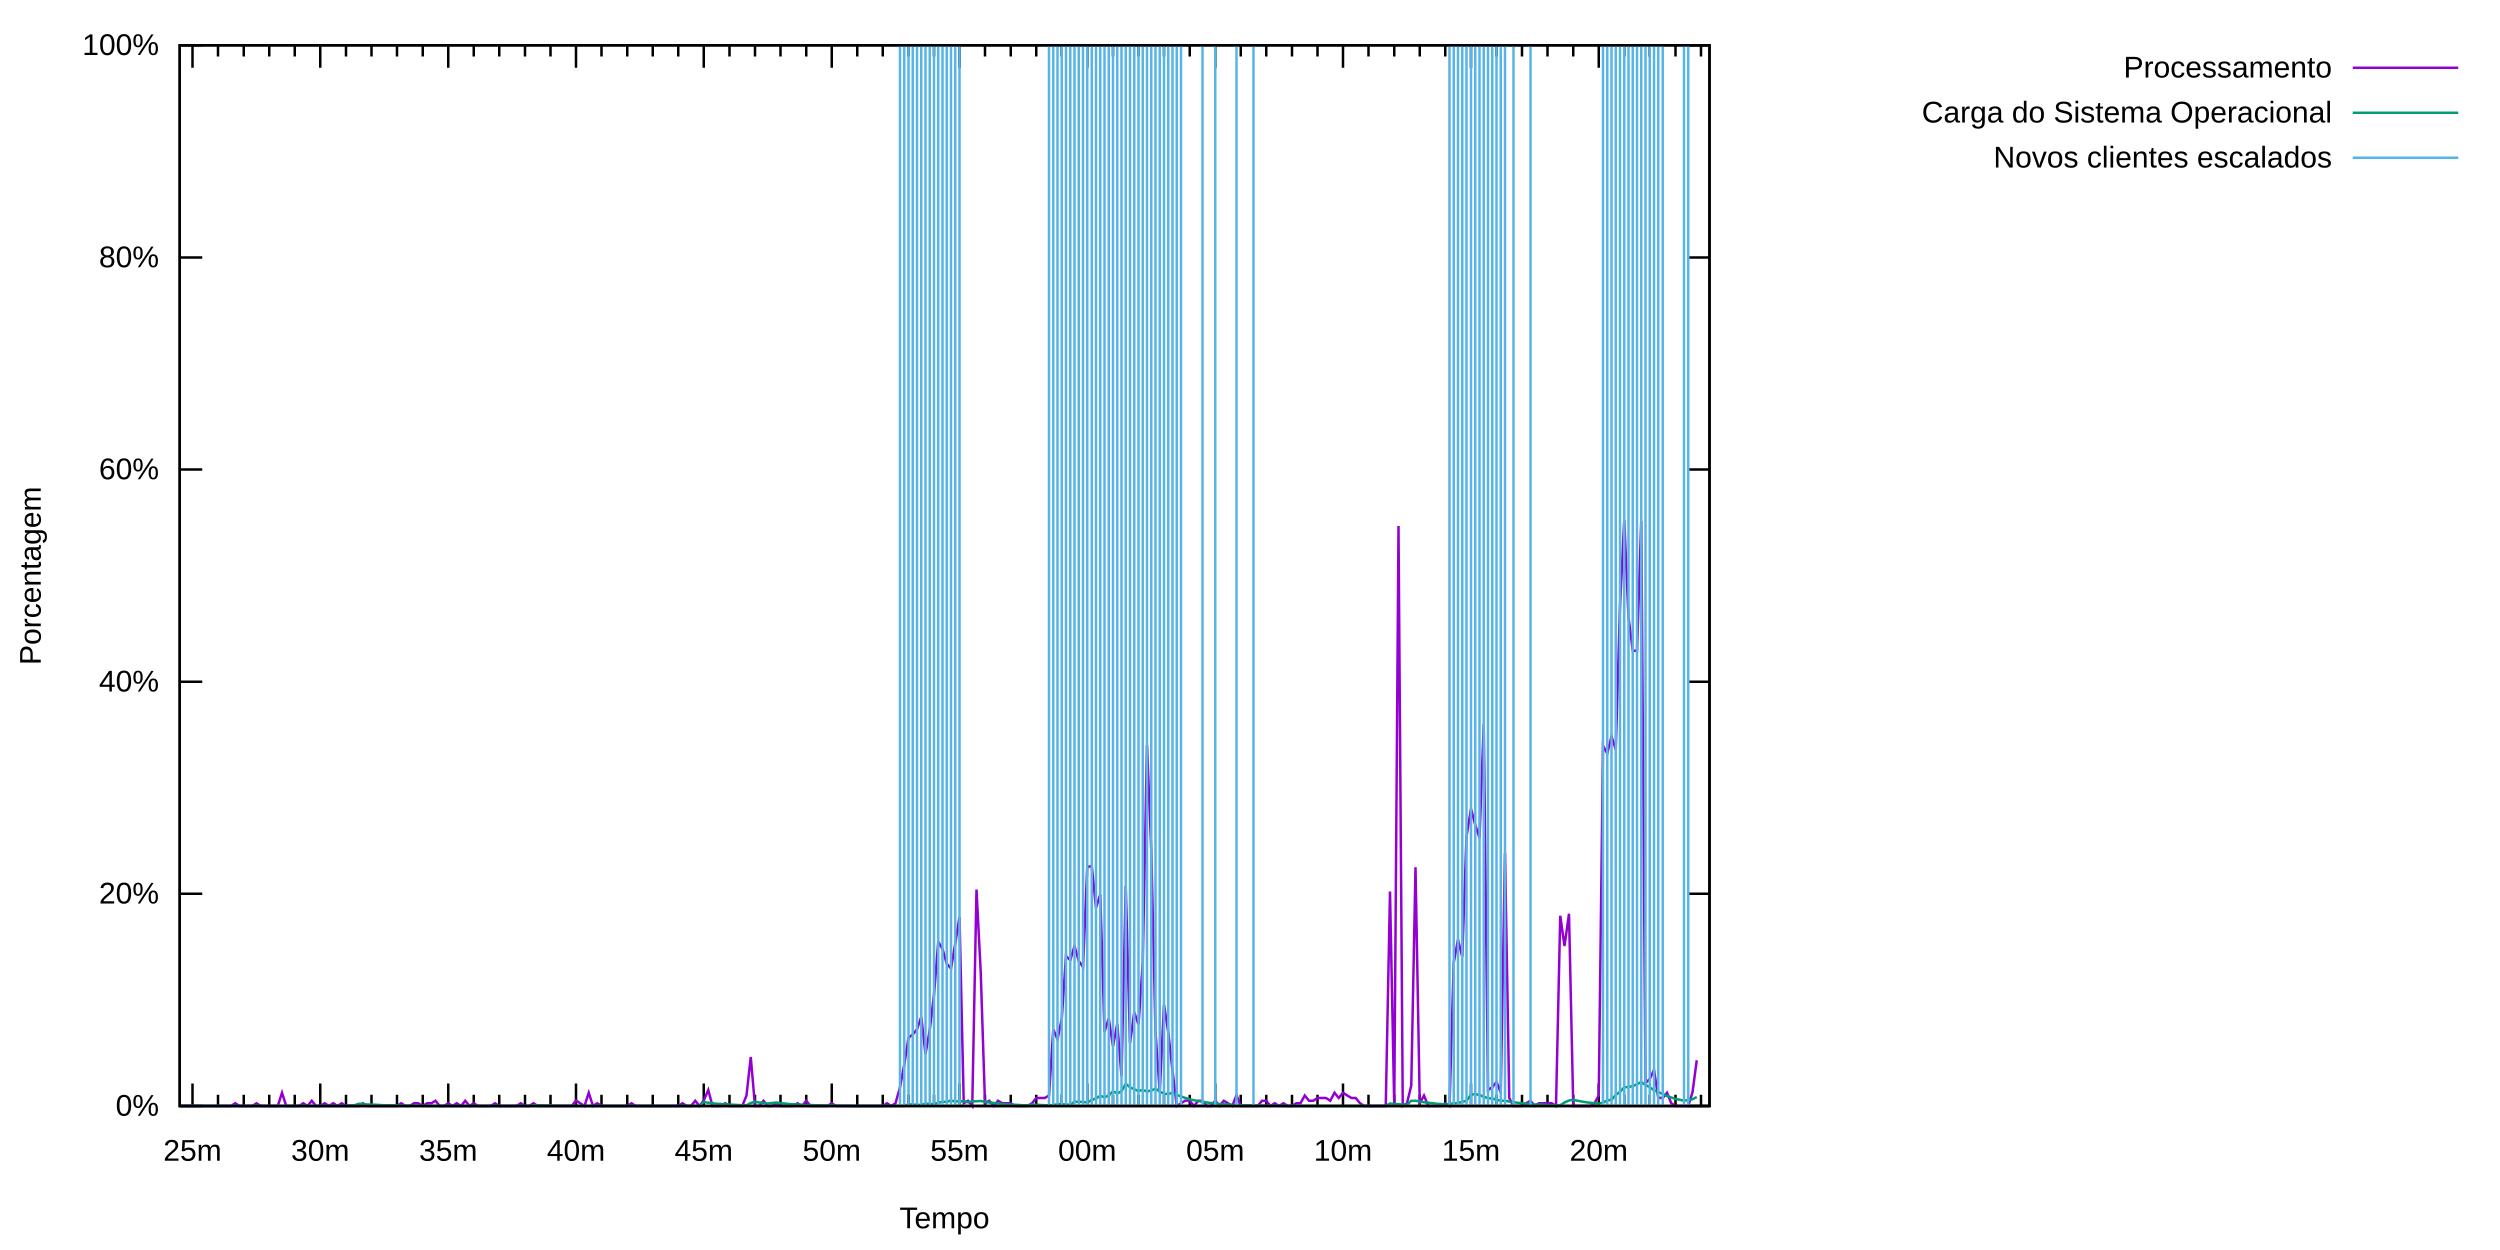
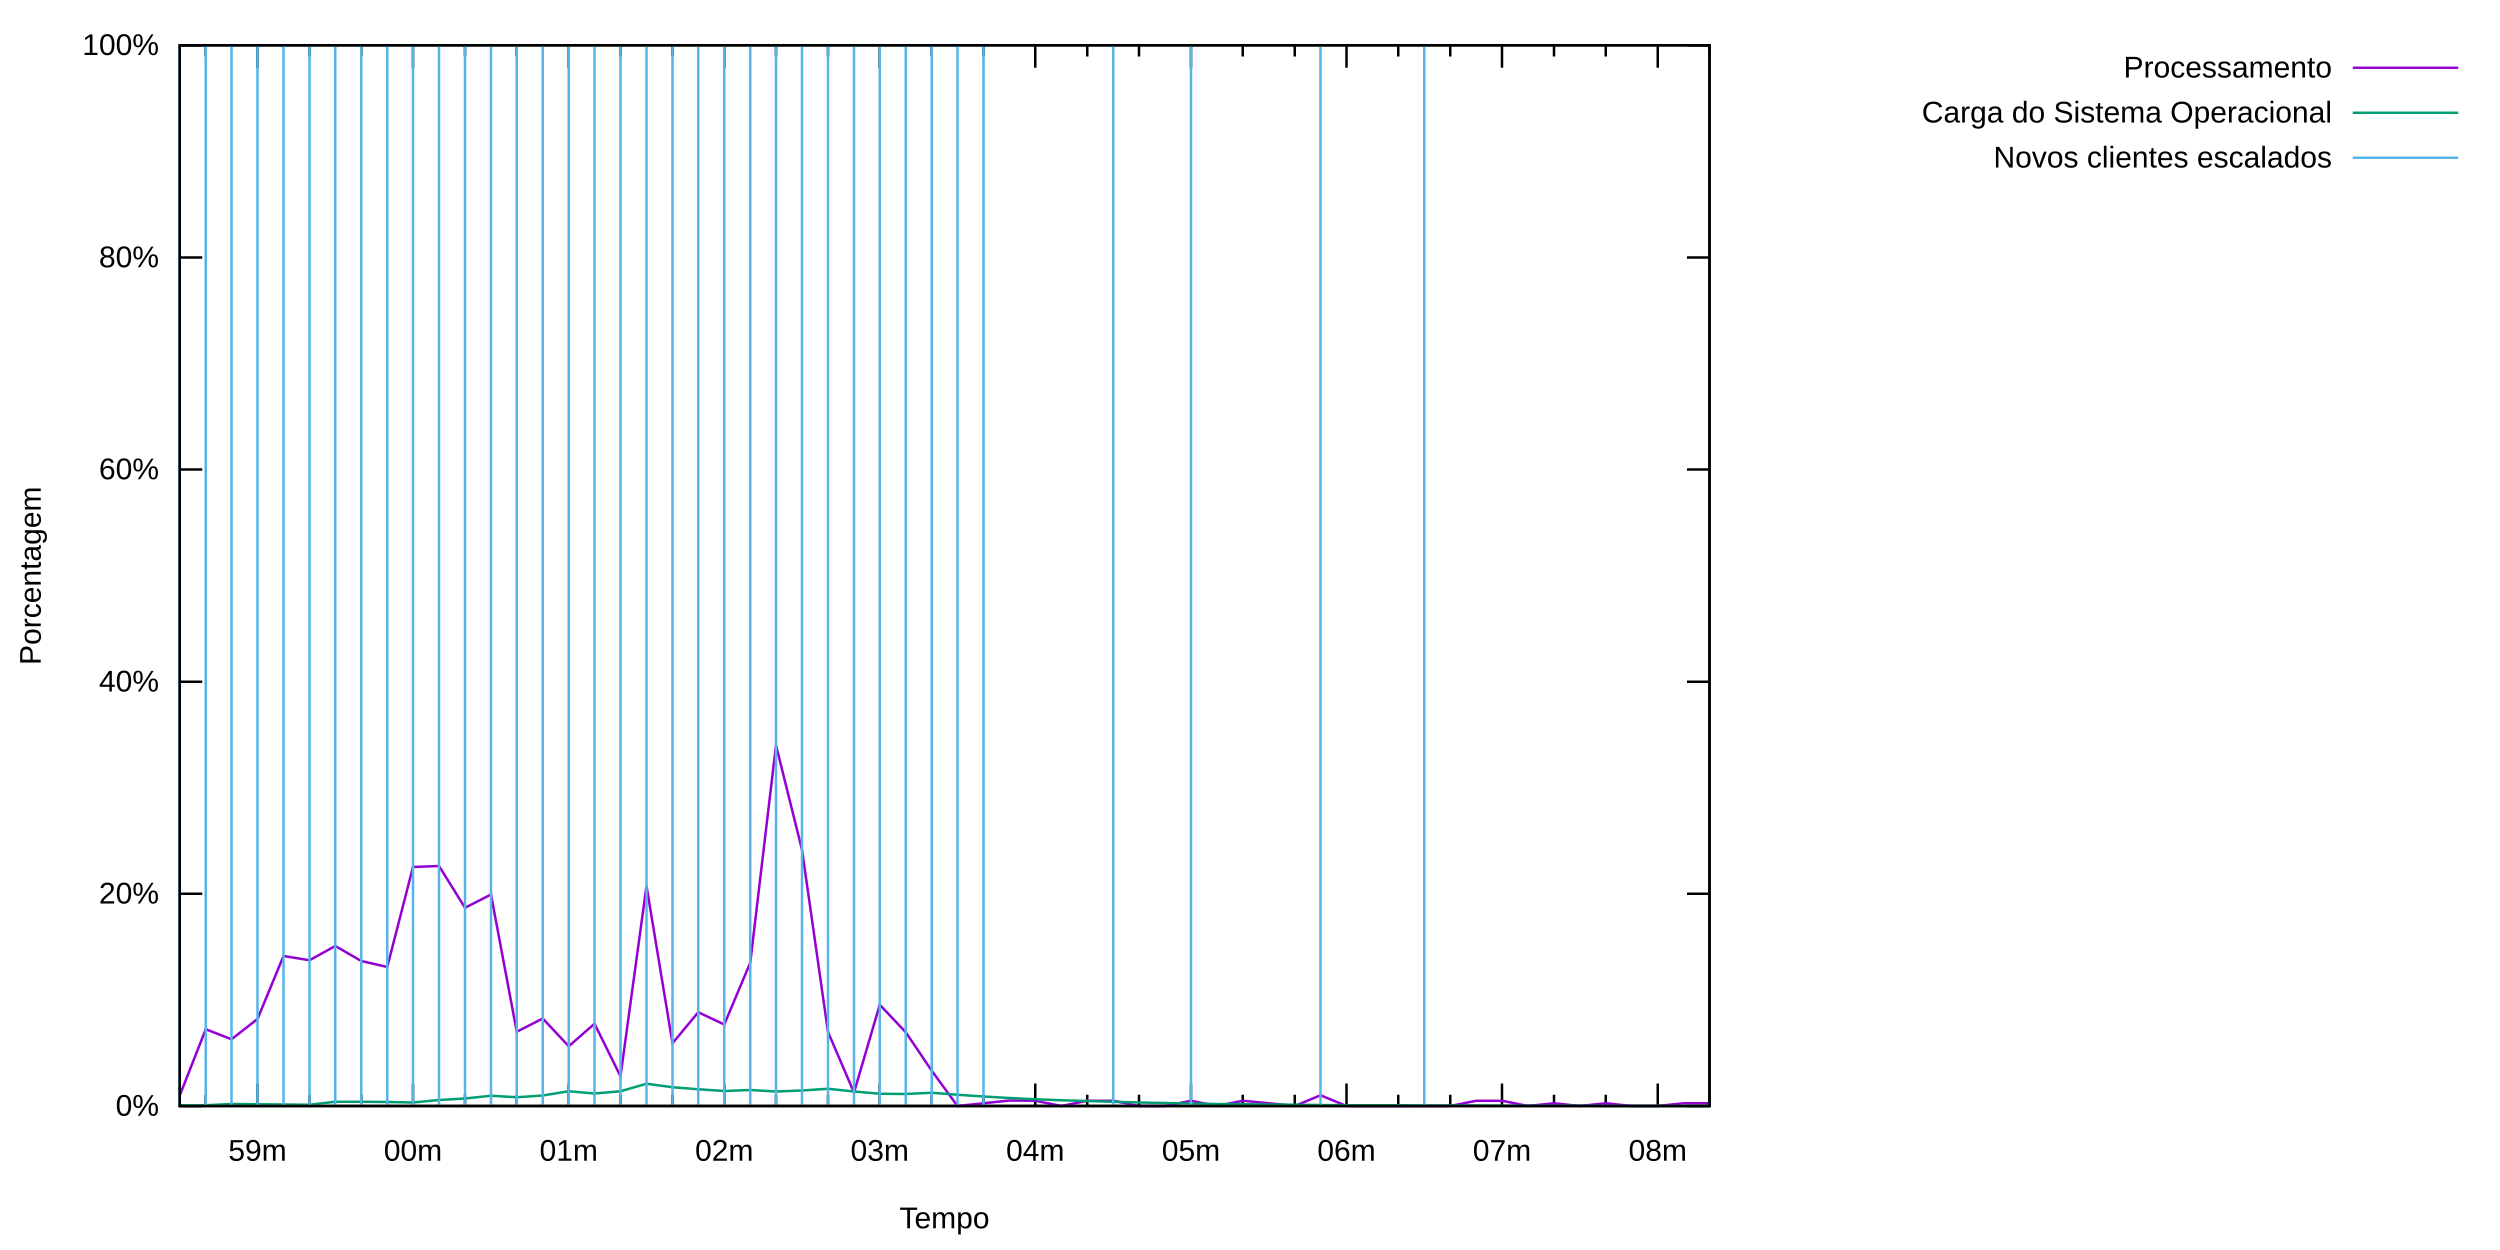
<svg xmlns="http://www.w3.org/2000/svg" xmlns:xlink="http://www.w3.org/1999/xlink" width="1000" height="500" viewBox="0 0 1000 500">
  <g id="gnuplot_canvas">
    <rect x="0" y="0" width="1000" height="500" fill="none" />
    <defs>
      <circle id="gpDot" r="0.5" stroke-width="0.5" stroke="currentColor" />
      <path id="gpPt0" stroke-width="0.222" stroke="currentColor" d="M-1,0 h2 M0,-1 v2" />
      <path id="gpPt1" stroke-width="0.222" stroke="currentColor" d="M-1,-1 L1,1 M1,-1 L-1,1" />
      <path id="gpPt2" stroke-width="0.222" stroke="currentColor" d="M-1,0 L1,0 M0,-1 L0,1 M-1,-1 L1,1 M-1,1 L1,-1" />
      <rect id="gpPt3" stroke-width="0.222" stroke="currentColor" x="-1" y="-1" width="2" height="2" />
      <rect id="gpPt4" stroke-width="0.222" stroke="currentColor" fill="currentColor" x="-1" y="-1" width="2" height="2" />
      <circle id="gpPt5" stroke-width="0.222" stroke="currentColor" cx="0" cy="0" r="1" />
      <use xlink:href="#gpPt5" id="gpPt6" fill="currentColor" stroke="none" />
      <path id="gpPt7" stroke-width="0.222" stroke="currentColor" d="M0,-1.33 L-1.33,0.67 L1.33,0.67 z" />
      <use xlink:href="#gpPt7" id="gpPt8" fill="currentColor" stroke="none" />
      <use xlink:href="#gpPt7" id="gpPt9" stroke="currentColor" transform="rotate(180)" />
      <use xlink:href="#gpPt9" id="gpPt10" fill="currentColor" stroke="none" />
      <use xlink:href="#gpPt3" id="gpPt11" stroke="currentColor" transform="rotate(45)" />
      <use xlink:href="#gpPt11" id="gpPt12" fill="currentColor" stroke="none" />
      <path id="gpPt13" stroke-width="0.222" stroke="currentColor" d="M0,1.330 L1.265,0.411 L0.782,-1.067 L-0.782,-1.076 L-1.265,0.411 z" />
      <use xlink:href="#gpPt13" id="gpPt14" fill="currentColor" stroke="none" />
      <filter id="textbox" filterUnits="objectBoundingBox" x="0" y="0" height="1" width="1">
        <feFlood flood-color="white" flood-opacity="1" result="bgnd" />
        <feComposite in="SourceGraphic" in2="bgnd" operator="atop" />
      </filter>
      <filter id="greybox" filterUnits="objectBoundingBox" x="0" y="0" height="1" width="1">
        <feFlood flood-color="lightgrey" flood-opacity="1" result="grey" />
        <feComposite in="SourceGraphic" in2="grey" operator="atop" />
      </filter>
    </defs>
-     <g fill="none" color="white" stroke="black" stroke-width="1.00" stroke-linecap="butt" stroke-linejoin="miter">
+     <g fill="none" color="white" stroke="currentColor" stroke-width="1.00" stroke-linecap="butt" stroke-linejoin="miter">
</g>
    <g fill="none" color="black" stroke="currentColor" stroke-width="1.00" stroke-linecap="butt" stroke-linejoin="miter">
      <path stroke="black" d="M71.9,442.4 L80.9,442.4 M683.8,442.4 L674.8,442.4  " />
      <g transform="translate(63.6,446.3)" stroke="none" fill="black" font-family="Arial" font-size="12.00" text-anchor="end">
        <text>
          <tspan font-family="Arial">0%</tspan>
        </text>
      </g>
    </g>
    <g fill="none" color="black" stroke="currentColor" stroke-width="1.00" stroke-linecap="butt" stroke-linejoin="miter">
      <path stroke="black" d="M71.9,357.5 L80.9,357.5 M683.8,357.5 L674.8,357.5  " />
      <g transform="translate(63.6,361.4)" stroke="none" fill="black" font-family="Arial" font-size="12.00" text-anchor="end">
        <text>
          <tspan font-family="Arial">20%</tspan>
        </text>
      </g>
    </g>
    <g fill="none" color="black" stroke="currentColor" stroke-width="1.00" stroke-linecap="butt" stroke-linejoin="miter">
      <path stroke="black" d="M71.9,272.7 L80.9,272.7 M683.8,272.7 L674.8,272.7  " />
      <g transform="translate(63.6,276.6)" stroke="none" fill="black" font-family="Arial" font-size="12.00" text-anchor="end">
        <text>
          <tspan font-family="Arial">40%</tspan>
        </text>
      </g>
    </g>
    <g fill="none" color="black" stroke="currentColor" stroke-width="1.00" stroke-linecap="butt" stroke-linejoin="miter">
      <path stroke="black" d="M71.9,187.8 L80.9,187.8 M683.8,187.8 L674.8,187.8  " />
      <g transform="translate(63.6,191.7)" stroke="none" fill="black" font-family="Arial" font-size="12.00" text-anchor="end">
        <text>
          <tspan font-family="Arial">60%</tspan>
        </text>
      </g>
    </g>
    <g fill="none" color="black" stroke="currentColor" stroke-width="1.00" stroke-linecap="butt" stroke-linejoin="miter">
      <path stroke="black" d="M71.9,103.0 L80.9,103.0 M683.8,103.0 L674.8,103.0  " />
      <g transform="translate(63.6,106.9)" stroke="none" fill="black" font-family="Arial" font-size="12.00" text-anchor="end">
        <text>
          <tspan font-family="Arial">80%</tspan>
        </text>
      </g>
    </g>
    <g fill="none" color="black" stroke="currentColor" stroke-width="1.00" stroke-linecap="butt" stroke-linejoin="miter">
      <path stroke="black" d="M71.9,18.1 L80.9,18.1 M683.8,18.1 L674.8,18.1  " />
      <g transform="translate(63.6,22.0)" stroke="none" fill="black" font-family="Arial" font-size="12.00" text-anchor="end">
        <text>
          <tspan font-family="Arial">100%</tspan>
        </text>
      </g>
    </g>
    <g fill="none" color="black" stroke="currentColor" stroke-width="1.00" stroke-linecap="butt" stroke-linejoin="miter">
-       <path stroke="black" d="M77.0,442.4 L77.0,433.4 M77.0,18.1 L77.0,27.1  " />
-       <g transform="translate(77.0,464.3)" stroke="none" fill="black" font-family="Arial" font-size="12.00" text-anchor="middle">
-         <text>
-           <tspan font-family="Arial">25m</tspan>
-         </text>
-       </g>
-     </g>
-     <g fill="none" color="black" stroke="currentColor" stroke-width="1.00" stroke-linecap="butt" stroke-linejoin="miter">
-       <path stroke="black" d="M87.2,442.4 L87.2,437.9 M87.2,18.1 L87.2,22.6 M97.5,442.4 L97.5,437.9 M97.5,18.1 L97.5,22.6   M107.7,442.4 L107.7,437.9 M107.7,18.1 L107.7,22.6 M117.9,442.4 L117.9,437.9 M117.9,18.1 L117.9,22.6   M128.1,442.4 L128.1,433.4 M128.1,18.1 L128.1,27.1  " />
-       <g transform="translate(128.1,464.3)" stroke="none" fill="black" font-family="Arial" font-size="12.00" text-anchor="middle">
-         <text>
-           <tspan font-family="Arial">30m</tspan>
-         </text>
-       </g>
-     </g>
-     <g fill="none" color="black" stroke="currentColor" stroke-width="1.00" stroke-linecap="butt" stroke-linejoin="miter">
-       <path stroke="black" d="M138.4,442.4 L138.4,437.9 M138.4,18.1 L138.4,22.6 M148.6,442.4 L148.6,437.9 M148.6,18.1 L148.6,22.6   M158.8,442.4 L158.8,437.9 M158.8,18.1 L158.8,22.6 M169.1,442.4 L169.1,437.9 M169.1,18.1 L169.1,22.6   M179.3,442.4 L179.3,433.4 M179.3,18.1 L179.3,27.1  " />
-       <g transform="translate(179.3,464.3)" stroke="none" fill="black" font-family="Arial" font-size="12.00" text-anchor="middle">
-         <text>
-           <tspan font-family="Arial">35m</tspan>
-         </text>
-       </g>
-     </g>
-     <g fill="none" color="black" stroke="currentColor" stroke-width="1.00" stroke-linecap="butt" stroke-linejoin="miter">
-       <path stroke="black" d="M189.5,442.4 L189.5,437.9 M189.5,18.1 L189.5,22.6 M199.7,442.4 L199.7,437.9 M199.7,18.1 L199.7,22.6   M210.0,442.4 L210.0,437.9 M210.0,18.1 L210.0,22.6 M220.2,442.4 L220.2,437.9 M220.2,18.1 L220.2,22.6   M230.4,442.4 L230.4,433.4 M230.4,18.1 L230.4,27.1  " />
-       <g transform="translate(230.4,464.3)" stroke="none" fill="black" font-family="Arial" font-size="12.00" text-anchor="middle">
-         <text>
-           <tspan font-family="Arial">40m</tspan>
-         </text>
-       </g>
-     </g>
-     <g fill="none" color="black" stroke="currentColor" stroke-width="1.00" stroke-linecap="butt" stroke-linejoin="miter">
-       <path stroke="black" d="M240.6,442.4 L240.6,437.9 M240.6,18.1 L240.6,22.6 M250.9,442.4 L250.9,437.9 M250.9,18.1 L250.9,22.6   M261.1,442.4 L261.1,437.9 M261.1,18.1 L261.1,22.6 M271.3,442.4 L271.3,437.9 M271.3,18.1 L271.3,22.6   M281.5,442.4 L281.5,433.4 M281.5,18.1 L281.5,27.1  " />
-       <g transform="translate(281.5,464.3)" stroke="none" fill="black" font-family="Arial" font-size="12.00" text-anchor="middle">
-         <text>
-           <tspan font-family="Arial">45m</tspan>
-         </text>
-       </g>
-     </g>
-     <g fill="none" color="black" stroke="currentColor" stroke-width="1.00" stroke-linecap="butt" stroke-linejoin="miter">
-       <path stroke="black" d="M291.8,442.4 L291.8,437.9 M291.8,18.1 L291.8,22.6 M302.0,442.4 L302.0,437.9 M302.0,18.1 L302.0,22.6   M312.2,442.4 L312.2,437.9 M312.2,18.1 L312.2,22.6 M322.5,442.4 L322.5,437.9 M322.5,18.1 L322.5,22.6   M332.7,442.4 L332.7,433.4 M332.7,18.1 L332.7,27.1  " />
-       <g transform="translate(332.7,464.3)" stroke="none" fill="black" font-family="Arial" font-size="12.00" text-anchor="middle">
-         <text>
-           <tspan font-family="Arial">50m</tspan>
-         </text>
-       </g>
-     </g>
-     <g fill="none" color="black" stroke="currentColor" stroke-width="1.00" stroke-linecap="butt" stroke-linejoin="miter">
-       <path stroke="black" d="M342.9,442.4 L342.9,437.9 M342.9,18.1 L342.9,22.6 M353.1,442.4 L353.1,437.9 M353.1,18.1 L353.1,22.6   M363.4,442.4 L363.4,437.9 M363.4,18.1 L363.4,22.6 M373.6,442.4 L373.6,437.9 M373.6,18.1 L373.6,22.6   M383.8,442.4 L383.8,433.4 M383.8,18.1 L383.8,27.1  " />
-       <g transform="translate(383.8,464.3)" stroke="none" fill="black" font-family="Arial" font-size="12.00" text-anchor="middle">
-         <text>
-           <tspan font-family="Arial">55m</tspan>
-         </text>
-       </g>
-     </g>
-     <g fill="none" color="black" stroke="currentColor" stroke-width="1.00" stroke-linecap="butt" stroke-linejoin="miter">
-       <path stroke="black" d="M394.0,442.4 L394.0,437.9 M394.0,18.1 L394.0,22.6 M404.3,442.4 L404.3,437.9 M404.3,18.1 L404.3,22.6   M414.5,442.4 L414.5,437.9 M414.5,18.1 L414.5,22.6 M424.7,442.4 L424.7,437.9 M424.7,18.1 L424.7,22.6   M434.9,442.4 L434.9,433.4 M434.9,18.1 L434.9,27.1  " />
-       <g transform="translate(434.9,464.3)" stroke="none" fill="black" font-family="Arial" font-size="12.00" text-anchor="middle">
+       <path stroke="black" d="M82.3,442.4 L82.3,437.9 M82.3,18.1 L82.3,22.6 M103.0,442.4 L103.0,433.4 M103.0,18.1 L103.0,27.1    " />
+       <g transform="translate(103.0,464.3)" stroke="none" fill="black" font-family="Arial" font-size="12.00" text-anchor="middle">
+         <text>
+           <tspan font-family="Arial">59m</tspan>
+         </text>
+       </g>
+     </g>
+     <g fill="none" color="black" stroke="currentColor" stroke-width="1.00" stroke-linecap="butt" stroke-linejoin="miter">
+       <path stroke="black" d="M123.8,442.4 L123.8,437.9 M123.8,18.1 L123.8,22.6 M144.5,442.4 L144.5,437.9 M144.5,18.1 L144.5,22.6   M165.2,442.4 L165.2,433.4 M165.2,18.1 L165.2,27.1  " />
+       <g transform="translate(165.2,464.3)" stroke="none" fill="black" font-family="Arial" font-size="12.00" text-anchor="middle">
        <text>
          <tspan font-family="Arial">00m</tspan>
        </text>
      </g>
    </g>
    <g fill="none" color="black" stroke="currentColor" stroke-width="1.00" stroke-linecap="butt" stroke-linejoin="miter">
-       <path stroke="black" d="M445.2,442.4 L445.2,437.9 M445.2,18.1 L445.2,22.6 M455.4,442.4 L455.4,437.9 M455.4,18.1 L455.4,22.6   M465.6,442.4 L465.6,437.9 M465.6,18.1 L465.6,22.6 M475.9,442.4 L475.9,437.9 M475.9,18.1 L475.9,22.6   M486.1,442.4 L486.1,433.4 M486.1,18.1 L486.1,27.1  " />
-       <g transform="translate(486.1,464.3)" stroke="none" fill="black" font-family="Arial" font-size="12.00" text-anchor="middle">
+       <path stroke="black" d="M186.0,442.4 L186.0,437.9 M186.0,18.1 L186.0,22.6 M206.7,442.4 L206.7,437.9 M206.7,18.1 L206.7,22.6   M227.5,442.4 L227.5,433.4 M227.5,18.1 L227.5,27.1  " />
+       <g transform="translate(227.5,464.3)" stroke="none" fill="black" font-family="Arial" font-size="12.00" text-anchor="middle">
+         <text>
+           <tspan font-family="Arial">01m</tspan>
+         </text>
+       </g>
+     </g>
+     <g fill="none" color="black" stroke="currentColor" stroke-width="1.00" stroke-linecap="butt" stroke-linejoin="miter">
+       <path stroke="black" d="M248.2,442.4 L248.2,437.9 M248.2,18.1 L248.2,22.6 M269.0,442.4 L269.0,437.9 M269.0,18.1 L269.0,22.6   M289.7,442.4 L289.7,433.4 M289.7,18.1 L289.7,27.1  " />
+       <g transform="translate(289.7,464.3)" stroke="none" fill="black" font-family="Arial" font-size="12.00" text-anchor="middle">
+         <text>
+           <tspan font-family="Arial">02m</tspan>
+         </text>
+       </g>
+     </g>
+     <g fill="none" color="black" stroke="currentColor" stroke-width="1.00" stroke-linecap="butt" stroke-linejoin="miter">
+       <path stroke="black" d="M310.4,442.4 L310.4,437.9 M310.4,18.1 L310.4,22.6 M331.2,442.4 L331.2,437.9 M331.2,18.1 L331.2,22.6   M351.9,442.4 L351.9,433.4 M351.9,18.1 L351.9,27.1  " />
+       <g transform="translate(351.9,464.3)" stroke="none" fill="black" font-family="Arial" font-size="12.00" text-anchor="middle">
+         <text>
+           <tspan font-family="Arial">03m</tspan>
+         </text>
+       </g>
+     </g>
+     <g fill="none" color="black" stroke="currentColor" stroke-width="1.00" stroke-linecap="butt" stroke-linejoin="miter">
+       <path stroke="black" d="M372.7,442.4 L372.7,437.9 M372.7,18.1 L372.7,22.6 M393.4,442.4 L393.4,437.9 M393.4,18.1 L393.4,22.6   M414.1,442.4 L414.1,433.4 M414.1,18.1 L414.1,27.1  " />
+       <g transform="translate(414.1,464.3)" stroke="none" fill="black" font-family="Arial" font-size="12.00" text-anchor="middle">
+         <text>
+           <tspan font-family="Arial">04m</tspan>
+         </text>
+       </g>
+     </g>
+     <g fill="none" color="black" stroke="currentColor" stroke-width="1.00" stroke-linecap="butt" stroke-linejoin="miter">
+       <path stroke="black" d="M434.9,442.4 L434.9,437.9 M434.9,18.1 L434.9,22.6 M455.6,442.4 L455.6,437.9 M455.6,18.1 L455.6,22.6   M476.4,442.4 L476.4,433.4 M476.4,18.1 L476.4,27.1  " />
+       <g transform="translate(476.4,464.3)" stroke="none" fill="black" font-family="Arial" font-size="12.00" text-anchor="middle">
        <text>
          <tspan font-family="Arial">05m</tspan>
        </text>
      </g>
    </g>
    <g fill="none" color="black" stroke="currentColor" stroke-width="1.00" stroke-linecap="butt" stroke-linejoin="miter">
-       <path stroke="black" d="M496.3,442.4 L496.3,437.9 M496.3,18.1 L496.3,22.6 M506.5,442.4 L506.5,437.9 M506.5,18.1 L506.5,22.6   M516.8,442.4 L516.8,437.9 M516.8,18.1 L516.8,22.6 M527.0,442.4 L527.0,437.9 M527.0,18.1 L527.0,22.6   M537.2,442.4 L537.2,433.4 M537.2,18.1 L537.2,27.1  " />
-       <g transform="translate(537.2,464.3)" stroke="none" fill="black" font-family="Arial" font-size="12.00" text-anchor="middle">
-         <text>
-           <tspan font-family="Arial">10m</tspan>
-         </text>
-       </g>
-     </g>
-     <g fill="none" color="black" stroke="currentColor" stroke-width="1.00" stroke-linecap="butt" stroke-linejoin="miter">
-       <path stroke="black" d="M547.4,442.4 L547.4,437.9 M547.4,18.1 L547.4,22.6 M557.7,442.4 L557.7,437.9 M557.7,18.1 L557.7,22.6   M567.9,442.4 L567.9,437.9 M567.9,18.1 L567.9,22.6 M578.1,442.4 L578.1,437.9 M578.1,18.1 L578.1,22.6   M588.4,442.4 L588.4,433.4 M588.4,18.1 L588.4,27.1  " />
-       <g transform="translate(588.4,464.3)" stroke="none" fill="black" font-family="Arial" font-size="12.00" text-anchor="middle">
-         <text>
-           <tspan font-family="Arial">15m</tspan>
-         </text>
-       </g>
-     </g>
-     <g fill="none" color="black" stroke="currentColor" stroke-width="1.00" stroke-linecap="butt" stroke-linejoin="miter">
-       <path stroke="black" d="M598.6,442.4 L598.6,437.9 M598.6,18.1 L598.6,22.6 M608.8,442.4 L608.8,437.9 M608.8,18.1 L608.8,22.6   M619.0,442.4 L619.0,437.9 M619.0,18.1 L619.0,22.6 M629.3,442.4 L629.3,437.9 M629.3,18.1 L629.3,22.6   M639.5,442.4 L639.5,433.4 M639.5,18.1 L639.5,27.1  " />
-       <g transform="translate(639.5,464.3)" stroke="none" fill="black" font-family="Arial" font-size="12.00" text-anchor="middle">
-         <text>
-           <tspan font-family="Arial">20m</tspan>
-         </text>
-       </g>
-     </g>
-     <g fill="none" color="black" stroke="currentColor" stroke-width="1.00" stroke-linecap="butt" stroke-linejoin="miter">
-       <path stroke="black" d="M649.7,442.4 L649.7,437.9 M649.7,18.1 L649.7,22.6 M659.9,442.4 L659.9,437.9 M659.9,18.1 L659.9,22.6   M670.2,442.4 L670.2,437.9 M670.2,18.1 L670.2,22.6 M680.4,442.4 L680.4,437.9 M680.4,18.1 L680.4,22.6    " />
+       <path stroke="black" d="M497.1,442.4 L497.1,437.9 M497.1,18.1 L497.1,22.6 M517.9,442.4 L517.9,437.9 M517.9,18.1 L517.9,22.6   M538.6,442.4 L538.6,433.4 M538.6,18.1 L538.6,27.1  " />
+       <g transform="translate(538.6,464.3)" stroke="none" fill="black" font-family="Arial" font-size="12.00" text-anchor="middle">
+         <text>
+           <tspan font-family="Arial">06m</tspan>
+         </text>
+       </g>
+     </g>
+     <g fill="none" color="black" stroke="currentColor" stroke-width="1.00" stroke-linecap="butt" stroke-linejoin="miter">
+       <path stroke="black" d="M559.3,442.4 L559.3,437.9 M559.3,18.1 L559.3,22.6 M580.1,442.4 L580.1,437.9 M580.1,18.1 L580.1,22.6   M600.8,442.4 L600.8,433.4 M600.8,18.1 L600.8,27.1  " />
+       <g transform="translate(600.8,464.3)" stroke="none" fill="black" font-family="Arial" font-size="12.00" text-anchor="middle">
+         <text>
+           <tspan font-family="Arial">07m</tspan>
+         </text>
+       </g>
+     </g>
+     <g fill="none" color="black" stroke="currentColor" stroke-width="1.00" stroke-linecap="butt" stroke-linejoin="miter">
+       <path stroke="black" d="M621.6,442.4 L621.6,437.9 M621.6,18.1 L621.6,22.6 M642.3,442.4 L642.3,437.9 M642.3,18.1 L642.3,22.6   M663.1,442.4 L663.1,433.4 M663.1,18.1 L663.1,27.1  " />
+       <g transform="translate(663.1,464.3)" stroke="none" fill="black" font-family="Arial" font-size="12.00" text-anchor="middle">
+         <text>
+           <tspan font-family="Arial">08m</tspan>
+         </text>
+       </g>
+     </g>
+     <g fill="none" color="black" stroke="currentColor" stroke-width="1.00" stroke-linecap="butt" stroke-linejoin="miter">
+       <path stroke="black" d="M683.8,442.4 L683.8,437.9 M683.8,18.1 L683.8,22.6  " />
    </g>
    <g fill="none" color="black" stroke="currentColor" stroke-width="1.00" stroke-linecap="butt" stroke-linejoin="miter">
      <path stroke="black" d="M71.9,18.1 L71.9,442.4 L683.8,442.4 L683.8,18.1 L71.9,18.1 Z  " />
    </g>
    <g fill="none" color="black" stroke="currentColor" stroke-width="1.00" stroke-linecap="butt" stroke-linejoin="miter">
      <g transform="translate(16.3,230.3) rotate(270)" stroke="none" fill="black" font-family="arial" font-size="12.00" text-anchor="middle">
        <text>
          <tspan font-family="arial">Porcentagem</tspan>
        </text>
      </g>
    </g>
    <g fill="none" color="black" stroke="currentColor" stroke-width="1.00" stroke-linecap="butt" stroke-linejoin="miter">
      <g transform="translate(377.8,491.3)" stroke="none" fill="black" font-family="arial" font-size="12.00" text-anchor="middle">
        <text>
          <tspan font-family="arial">Tempo</tspan>
        </text>
      </g>
    </g>
    <g fill="none" color="black" stroke="currentColor" stroke-width="1.00" stroke-linecap="butt" stroke-linejoin="miter">
</g>
    <g id="gnuplot_plot_1">
      <g fill="none" color="black" stroke="currentColor" stroke-width="1.00" stroke-linecap="butt" stroke-linejoin="miter">
        <g transform="translate(932.8,31.0)" stroke="none" fill="black" font-family="arial" font-size="12.00" text-anchor="end">
          <text>
            <tspan font-family="arial">Processamento</tspan>
          </text>
        </g>
      </g>
      <g fill="none" color="black" stroke="currentColor" stroke-width="1.00" stroke-linecap="butt" stroke-linejoin="miter">
-         <path stroke="rgb(148,   0, 211)" d="M941.1,27.1 L983.3,27.1 M71.9,442.4 L73.6,442.4 L75.3,442.4 L77.0,442.4 L78.7,442.4 L80.4,442.4   L82.1,442.4 L83.8,442.4 L85.5,442.4 L87.2,442.4 L88.9,442.4 L90.6,442.4 L92.4,442.4 L94.1,441.3   L95.8,442.4 L97.5,442.4 L99.2,442.4 L100.9,442.4 L102.6,441.3 L104.3,442.4 L106.0,442.4 L107.7,442.4   L109.4,442.4 L111.1,442.4 L112.8,437.1 L114.5,442.4 L116.2,442.4 L117.9,442.4 L119.6,442.4 L121.3,441.3   L123.0,442.4 L124.7,440.3 L126.4,442.4 L128.1,442.4 L129.9,441.3 L131.6,442.4 L133.3,441.3 L135.0,442.4   L136.7,441.3 L138.4,442.4 L140.1,442.4 L141.8,442.4 L143.5,442.4 L145.2,441.3 L146.9,442.4 L148.6,442.4   L150.3,442.4 L152.0,442.4 L153.7,442.4 L155.4,442.4 L157.1,442.4 L158.8,442.4 L160.5,441.3 L162.2,442.4   L163.9,442.4 L165.6,441.3 L167.3,441.3 L169.1,442.4 L170.8,441.3 L172.5,441.3 L174.2,440.3 L175.9,442.4   L177.6,442.4 L179.3,441.3 L181.0,442.4 L182.7,441.3 L184.4,442.4 L186.1,440.3 L187.8,442.4 L189.5,441.3   L191.2,442.4 L192.9,442.4 L194.6,442.4 L196.3,442.4 L198.0,441.3 L199.7,442.4 L201.4,442.4 L203.1,442.4   L204.8,442.4 L206.6,442.4 L208.3,441.3 L210.0,442.4 L211.7,442.4 L213.4,441.3 L215.1,442.4 L216.8,442.4   L218.5,442.4 L220.2,442.4 L221.9,442.4 L223.6,442.4 L225.3,442.4 L227.0,442.4 L228.7,442.4 L230.4,440.2   L232.1,441.3 L233.8,442.4 L235.5,437.1 L237.2,442.4 L238.9,441.3 L240.6,442.4 L242.3,442.4 L244.1,442.4   L245.8,442.4 L247.5,442.4 L249.2,442.4 L250.9,442.4 L252.6,441.3 L254.3,442.4 L256.0,442.4 L257.7,442.4   L259.4,442.4 L261.1,442.4 L262.8,442.4 L264.5,442.4 L266.2,442.4 L267.9,442.4 L269.6,442.4 L271.3,442.4   L273.0,441.3 L274.7,442.4 L276.4,442.4 L278.1,440.3 L279.8,442.4 L281.5,440.2 L283.3,436.0 L285.0,442.4   L286.7,442.4 L288.4,442.4 L290.1,441.3 L291.8,442.4 L293.5,442.4 L295.2,442.4 L296.9,442.4 L298.6,438.2   L300.3,422.8 L302.0,442.4 L303.7,442.4 L305.4,440.3 L307.1,442.4 L308.8,442.4 L310.5,441.3 L312.2,442.4   L313.9,442.4 L315.6,442.4 L317.3,442.4 L319.0,441.3 L320.8,442.4 L322.5,440.3 L324.2,442.4 L325.9,442.4   L327.6,442.4 L329.3,442.4 L331.0,442.4 L332.7,441.3 L334.4,442.4 L336.1,442.4 L337.8,442.4 L339.5,442.4   L341.2,442.4 L342.9,442.4 L344.6,442.4 L346.3,442.4 L348.0,442.4 L349.7,442.4 L351.4,442.4 L353.1,442.4   L354.8,441.3 L356.5,442.4 L358.2,441.3 L360.0,434.9 L361.7,425.9 L363.4,415.1 L365.1,413.8 L366.8,411.7   L368.5,406.8 L370.2,421.6 L371.9,412.0 L373.6,397.9 L375.3,376.7 L377.0,379.6 L378.7,385.5 L380.4,387.4   L382.1,377.4 L383.8,366.8 L385.5,441.3 L387.2,440.3 L388.9,442.4 L390.6,355.8 L392.3,389.1 L394.0,441.3   L395.7,440.3 L397.5,442.4 L399.2,440.3 L400.9,441.3 L402.6,441.3 L404.3,441.3 L406.0,442.4 L407.7,442.4   L409.4,442.4 L411.1,442.4 L412.8,441.3 L414.5,439.2 L416.2,439.2 L417.9,439.2 L419.6,438.2 L421.3,411.7   L423.0,415.7 L424.7,407.6 L426.4,382.4 L428.1,384.1 L429.8,378.4 L431.5,384.4 L433.2,386.8 L434.9,346.8   L436.7,346.4 L438.4,363.1 L440.1,357.8 L441.8,412.7 L443.5,407.4 L445.2,418.5 L446.9,409.5 L448.6,430.5   L450.3,354.4 L452.0,417.3 L453.7,404.9 L455.4,409.8 L457.1,385.1 L458.8,298.1 L460.5,339.9 L462.2,412.8   L463.9,437.0 L465.6,401.9 L467.3,412.9 L469.0,428.3 L470.7,442.4 L472.4,441.3 L474.2,440.2 L475.9,440.3   L477.6,442.4 L479.3,440.3 L481.0,440.3 L482.7,442.4 L484.4,442.4 L486.1,440.3 L487.8,442.4 L489.5,440.3   L491.2,441.3 L492.9,442.4 L494.6,438.1 L496.3,442.4 L498.0,442.4 L499.7,442.4 L501.4,442.4 L503.1,442.4   L504.8,440.3 L506.5,440.3 L508.2,442.4 L509.9,441.3 L511.6,442.4 L513.4,441.3 L515.1,442.4 L516.8,442.4   L518.5,441.3 L520.2,441.3 L521.9,438.2 L523.6,440.3 L525.3,440.3 L527.0,439.2 L528.7,439.2 L530.4,439.2   L532.1,440.3 L533.8,437.1 L535.5,439.2 L537.2,437.1 L538.9,438.2 L540.6,439.2 L542.3,439.2 L544.0,441.3   L545.7,442.4 L547.4,442.4 L549.1,442.4 L550.9,442.4 L552.6,442.4 L554.3,442.4 L556.0,356.6 L557.7,442.4   L559.4,210.4 L561.1,442.4 L562.8,441.3 L564.5,434.2 L566.2,346.9 L567.9,441.3 L569.6,438.2 L571.3,442.4   L573.0,442.4 L574.7,442.4 L576.4,442.4 L578.1,441.3 L579.8,442.4 L581.5,385.0 L583.2,375.9 L584.9,382.7   L586.6,334.6 L588.4,323.5 L590.1,330.0 L591.8,335.1 L593.5,289.7 L595.2,436.0 L596.9,434.9 L598.6,432.8   L600.3,437.0 L602.0,341.2 L603.7,439.2 L605.4,442.4 L607.1,442.4 L608.8,442.4 L610.5,441.3 L612.2,440.3   L613.9,442.4 L615.6,441.3 L617.3,441.3 L619.0,441.3 L620.7,441.3 L622.4,442.4 L624.1,366.3 L625.8,378.4   L627.6,365.5 L629.3,442.4 L631.0,442.4 L632.7,442.4 L634.4,442.4 L636.1,442.4 L637.8,441.3 L639.5,438.2   L641.2,298.3 L642.9,301.4 L644.6,294.6 L646.3,299.8 L648.0,242.7 L649.7,208.0 L651.4,247.0 L653.1,260.2   L654.8,260.4 L656.5,208.4 L658.2,433.2 L659.9,431.6 L661.6,428.0 L663.3,439.1 L665.1,439.2 L666.8,437.1   L668.5,441.3 L670.2,442.4 L671.9,442.4 L673.6,442.4 L675.3,442.4 L677.0,436.9 L678.7,424.1  " />
+         <path stroke="rgb(148,   0, 211)" d="M941.1,27.1 L983.3,27.1 M71.9,438.2 L82.3,411.7 L92.6,415.7 L103.0,407.6 L113.4,382.4 L123.8,384.1   L134.1,378.4 L144.5,384.4 L154.9,386.8 L165.2,346.8 L175.6,346.4 L186.0,363.1 L196.4,357.8 L206.7,412.7   L217.1,407.4 L227.5,418.5 L237.8,409.5 L248.2,430.5 L258.6,354.4 L269.0,417.3 L279.3,404.9 L289.7,409.8   L300.1,385.1 L310.4,298.1 L320.8,339.9 L331.2,412.8 L341.6,437.0 L351.9,401.9 L362.3,412.9 L372.7,428.3   L383.0,442.4 L393.4,441.3 L403.8,440.2 L414.1,440.3 L424.5,442.4 L434.9,440.3 L445.3,440.3 L455.6,442.4   L466.0,442.4 L476.4,440.3 L486.7,442.4 L497.1,440.3 L507.5,441.3 L517.9,442.4 L528.2,438.1 L538.6,442.4   L549.0,442.4 L559.3,442.4 L569.7,442.4 L580.1,442.4 L590.5,440.3 L600.8,440.3 L611.2,442.4 L621.6,441.3   L631.9,442.4 L642.3,441.3 L652.7,442.4 L663.1,442.4 L673.4,441.3 L683.8,441.3  " />
      </g>
    </g>
    <g id="gnuplot_plot_2">
      <g fill="none" color="black" stroke="currentColor" stroke-width="1.00" stroke-linecap="butt" stroke-linejoin="miter">
        <g transform="translate(932.8,49.0)" stroke="none" fill="black" font-family="arial" font-size="12.00" text-anchor="end">
          <text>
            <tspan font-family="arial">Carga do Sistema Operacional</tspan>
          </text>
        </g>
      </g>
      <g fill="none" color="black" stroke="currentColor" stroke-width="1.00" stroke-linecap="butt" stroke-linejoin="miter">
-         <path stroke="rgb(  0, 158, 115)" d="M941.1,45.1 L983.3,45.1 M71.9,442.4 L73.6,442.4 L75.3,442.4 L77.0,442.4 L78.7,442.4 L80.4,442.4   L82.1,442.4 L83.8,442.4 L85.5,442.4 L87.2,442.4 L88.9,442.4 L90.6,442.4 L92.4,442.4 L94.1,442.4   L95.8,442.4 L97.5,442.4 L99.2,442.4 L100.9,442.4 L102.6,442.4 L104.3,442.4 L106.0,442.4 L107.7,442.4   L109.4,442.4 L111.1,442.4 L112.8,442.4 L114.5,442.4 L116.2,442.4 L117.9,442.4 L119.6,442.4 L121.3,442.4   L123.0,442.4 L124.7,442.4 L126.4,442.4 L128.1,442.4 L129.9,442.4 L131.6,442.4 L133.3,442.4 L135.0,442.4   L136.7,442.4 L138.4,442.4 L140.1,442.1 L141.8,442.1 L143.5,441.5 L145.2,441.6 L146.9,441.8 L148.6,441.8   L150.3,441.9 L152.0,442.0 L153.7,442.1 L155.4,442.1 L157.1,442.1 L158.8,442.2 L160.5,442.2 L162.2,442.3   L163.9,442.3 L165.6,442.3 L167.3,442.3 L169.1,442.3 L170.8,442.4 L172.5,442.4 L174.2,442.4 L175.9,442.4   L177.6,442.4 L179.3,442.4 L181.0,442.4 L182.7,442.4 L184.4,442.4 L186.1,442.4 L187.8,442.4 L189.5,442.4   L191.2,442.4 L192.9,442.4 L194.6,442.4 L196.3,442.4 L198.0,442.4 L199.7,442.4 L201.4,442.4 L203.1,442.4   L204.8,442.4 L206.6,442.4 L208.3,442.4 L210.0,442.4 L211.7,442.4 L213.4,442.1 L215.1,442.1 L216.8,442.1   L218.5,442.2 L220.2,442.2 L221.9,442.3 L223.6,442.3 L225.3,442.3 L227.0,442.3 L228.7,442.3 L230.4,442.4   L232.1,442.4 L233.8,442.4 L235.5,442.4 L237.2,442.4 L238.9,442.4 L240.6,442.4 L242.3,442.4 L244.1,442.4   L245.8,442.4 L247.5,442.4 L249.2,442.4 L250.9,442.4 L252.6,442.4 L254.3,442.4 L256.0,442.4 L257.7,442.4   L259.4,442.4 L261.1,442.4 L262.8,442.4 L264.5,442.4 L266.2,442.4 L267.9,442.4 L269.6,442.4 L271.3,442.4   L273.0,442.4 L274.7,442.4 L276.4,442.4 L278.1,442.4 L279.8,442.4 L281.5,440.8 L283.3,441.1 L285.0,441.3   L286.7,441.5 L288.4,441.6 L290.1,441.7 L291.8,441.8 L293.5,441.9 L295.2,442.0 L296.9,442.1 L298.6,442.1   L300.3,441.2 L302.0,440.7 L303.7,441.0 L305.4,441.2 L307.1,441.4 L308.8,441.2 L310.5,441.0 L312.2,441.3   L313.9,441.4 L315.6,441.6 L317.3,441.7 L319.0,441.8 L320.8,441.9 L322.5,442.0 L324.2,442.0 L325.9,442.1   L327.6,442.1 L329.3,442.2 L331.0,442.2 L332.7,442.2 L334.4,442.3 L336.1,442.3 L337.8,442.3 L339.5,442.3   L341.2,442.4 L342.9,442.4 L344.6,442.4 L346.3,442.4 L348.0,442.4 L349.7,442.4 L351.4,442.4 L353.1,442.4   L354.8,442.4 L356.5,442.4 L358.2,442.4 L360.0,442.4 L361.7,442.4 L363.4,441.7 L365.1,441.8 L366.8,441.9   L368.5,442.0 L370.2,441.4 L371.9,441.6 L373.6,441.7 L375.3,441.1 L377.0,440.7 L378.7,440.7 L380.4,440.2   L382.1,440.6 L383.8,440.5 L385.5,440.5 L387.2,440.9 L388.9,440.5 L390.6,440.5 L392.3,440.4 L394.0,440.7   L395.7,441.0 L397.5,441.2 L399.2,441.4 L400.9,441.6 L402.6,441.7 L404.3,441.8 L406.0,441.9 L407.7,442.0   L409.4,442.1 L411.1,442.1 L412.8,441.8 L414.5,441.9 L416.2,442.0 L417.9,442.1 L419.6,442.1 L421.3,442.1   L423.0,441.6 L424.7,441.7 L426.4,441.8 L428.1,441.9 L429.8,440.7 L431.5,440.7 L433.2,440.8 L434.9,441.0   L436.7,440.0 L438.4,439.4 L440.1,438.3 L441.8,438.9 L443.5,438.2 L445.2,436.5 L446.9,437.4 L448.6,436.5   L450.3,433.5 L452.0,434.9 L453.7,435.7 L455.4,436.4 L457.1,436.0 L458.8,436.6 L460.5,436.2 L462.2,435.5   L463.9,436.6 L465.6,437.5 L467.3,437.6 L469.0,437.1 L470.7,437.9 L472.4,438.6 L474.2,439.2 L475.9,439.7   L477.6,440.1 L479.3,440.4 L481.0,440.7 L482.7,441.0 L484.4,441.2 L486.1,441.4 L487.8,441.6 L489.5,441.7   L491.2,441.8 L492.9,441.9 L494.6,442.0 L496.3,442.1 L498.0,442.1 L499.7,442.1 L501.4,442.2 L503.1,442.2   L504.8,442.2 L506.5,442.3 L508.2,442.3 L509.9,442.3 L511.6,442.3 L513.4,442.4 L515.1,442.4 L516.8,442.4   L518.5,442.4 L520.2,442.4 L521.9,442.4 L523.6,442.4 L525.3,442.4 L527.0,442.4 L528.7,442.4 L530.4,442.4   L532.1,442.4 L533.8,442.4 L535.5,442.4 L537.2,442.4 L538.9,442.4 L540.6,442.4 L542.3,442.4 L544.0,442.4   L545.7,442.4 L547.4,442.4 L549.1,442.4 L550.9,442.4 L552.6,442.4 L554.3,442.4 L556.0,441.4 L557.7,441.6   L559.4,441.7 L561.1,441.8 L562.8,441.9 L564.5,440.3 L566.2,440.3 L567.9,440.6 L569.6,440.9 L571.3,441.1   L573.0,441.3 L574.7,441.5 L576.4,441.6 L578.1,441.8 L579.8,441.6 L581.5,441.3 L583.2,441.2 L584.9,440.7   L586.6,440.3 L588.4,437.9 L590.1,437.6 L591.8,438.0 L593.5,438.7 L595.2,439.3 L596.9,439.4 L598.6,439.9   L600.3,440.3 L602.0,440.3 L603.7,440.6 L605.4,440.9 L607.1,441.1 L608.8,441.3 L610.5,441.5 L612.2,441.6   L613.9,441.8 L615.6,441.8 L617.3,441.9 L619.0,442.0 L620.7,442.1 L622.4,442.1 L624.1,442.1 L625.8,441.0   L627.6,440.2 L629.3,439.9 L631.0,440.3 L632.7,440.6 L634.4,440.9 L636.1,441.1 L637.8,441.3 L639.5,441.5   L641.2,441.0 L642.9,440.2 L644.6,439.9 L646.3,438.0 L648.0,436.7 L649.7,434.9 L651.4,434.8 L653.1,434.4   L654.8,433.7 L656.5,432.8 L658.2,434.0 L659.9,434.9 L661.6,436.1 L663.3,436.8 L665.1,437.6 L666.8,438.4   L668.5,439.0 L670.2,439.5 L671.9,439.9 L673.6,440.3 L675.3,440.0 L677.0,439.7 L678.7,438.8  " />
+         <path stroke="rgb(  0, 158, 115)" d="M941.1,45.1 L983.3,45.1 M71.9,442.1 L82.3,442.1 L92.6,441.6 L103.0,441.7 L113.4,441.8 L123.8,441.9   L134.1,440.7 L144.5,440.7 L154.9,440.8 L165.2,441.0 L175.6,440.0 L186.0,439.4 L196.4,438.3 L206.7,438.9   L217.1,438.2 L227.5,436.5 L237.8,437.4 L248.2,436.5 L258.6,433.5 L269.0,434.9 L279.3,435.7 L289.7,436.4   L300.1,436.0 L310.4,436.6 L320.8,436.2 L331.2,435.5 L341.6,436.6 L351.9,437.5 L362.3,437.6 L372.7,437.1   L383.0,437.9 L393.4,438.6 L403.8,439.2 L414.1,439.7 L424.5,440.1 L434.9,440.4 L445.3,440.7 L455.6,441.0   L466.0,441.2 L476.4,441.4 L486.7,441.6 L497.1,441.7 L507.5,441.8 L517.9,441.9 L528.2,442.0 L538.6,442.1   L549.0,442.1 L559.3,442.1 L569.7,442.2 L580.1,442.2 L590.5,442.2 L600.8,442.3 L611.2,442.3 L621.6,442.3   L631.9,442.3 L642.3,442.4 L652.7,442.4 L663.1,442.4 L673.4,442.4 L683.8,442.4  " />
      </g>
    </g>
    <g id="gnuplot_plot_3">
      <g fill="none" color="black" stroke="currentColor" stroke-width="1.00" stroke-linecap="butt" stroke-linejoin="miter">
        <g transform="translate(932.8,67.0)" stroke="none" fill="black" font-family="arial" font-size="12.00" text-anchor="end">
          <text>
            <tspan font-family="arial">Novos clientes escalados</tspan>
          </text>
        </g>
      </g>
      <g fill="none" color="black" stroke="currentColor" stroke-width="1.00" stroke-linecap="butt" stroke-linejoin="miter">
-         <path stroke="rgb( 86, 180, 233)" d="M941.1,63.1 L983.3,63.1 M71.9,442.4 M73.6,442.4 M75.3,442.4 M77.0,442.4 M78.7,442.4 M80.4,442.4   M82.1,442.4 M83.8,442.4 M85.5,442.4 M87.2,442.4 M88.9,442.4 M90.6,442.4 M92.4,442.4 M94.1,442.4   M95.8,442.4 M97.5,442.4 M99.2,442.4 M100.9,442.4 M102.6,442.4 M104.3,442.4 M106.0,442.4 M107.7,442.4   M109.4,442.4 M111.1,442.4 M112.8,442.4 M114.5,442.4 M116.2,442.4 M117.9,442.4 M119.6,442.4 M121.3,442.4   M123.0,442.4 M124.7,442.4 M126.4,442.4 M128.1,442.4 M129.9,442.4 M131.6,442.4 M133.3,442.4 M135.0,442.4   M136.7,442.4 M138.4,442.4 M140.1,442.4 M141.8,442.4 M143.5,442.4 M145.2,442.4 M146.9,442.4 M148.6,442.4   M150.3,442.4 M152.0,442.4 M153.7,442.4 M155.4,442.4 M157.1,442.4 M158.8,442.4 M160.5,442.4 M162.2,442.4   M163.9,442.4 M165.6,442.4 M167.3,442.4 M169.1,442.4 M170.8,442.4 M172.5,442.4 M174.2,442.4 M175.9,442.4   M177.6,442.4 M179.3,442.4 M181.0,442.4 M182.7,442.4 M184.4,442.4 M186.1,442.4 M187.8,442.4 M189.5,442.4   M191.2,442.4 M192.9,442.4 M194.6,442.4 M196.3,442.4 M198.0,442.4 M199.7,442.4 M201.4,442.4 M203.1,442.4   M204.8,442.4 M206.6,442.4 M208.3,442.4 M210.0,442.4 M211.7,442.4 M213.4,442.4 M215.1,442.4 M216.8,442.4   M218.5,442.4 M220.2,442.4 M221.9,442.4 M223.6,442.4 M225.3,442.4 M227.0,442.4 M228.7,442.4 M230.4,442.4   M232.1,442.4 M233.8,442.4 M235.5,442.4 M237.2,442.4 M238.9,442.4 M240.6,442.4 M242.3,442.4 M244.1,442.4   M245.8,442.4 M247.5,442.4 M249.2,442.4 M250.9,442.4 M252.6,442.4 M254.3,442.4 M256.0,442.4 M257.7,442.4   M259.4,442.4 M261.1,442.4 M262.8,442.4 M264.5,442.4 M266.2,442.4 M267.9,442.4 M269.6,442.4 M271.3,442.4   M273.0,442.4 M274.7,442.4 M276.4,442.4 M278.1,442.4 M279.8,442.4 M281.5,442.4 M283.3,442.4 M285.0,442.4   M286.7,442.4 M288.4,442.4 M290.1,442.4 M291.8,442.4 M293.5,442.4 M295.2,442.4 M296.9,442.4 M298.6,442.4   M300.3,442.4 M302.0,442.4 M303.7,442.4 M305.4,442.4 M307.1,442.4 M308.8,442.4 M310.5,442.4 M312.2,442.4   M313.9,442.4 M315.6,442.4 M317.3,442.4 M319.0,442.4 M320.8,442.4 M322.5,442.4 M324.2,442.4 M325.9,442.4   M327.6,442.4 M329.3,442.4 M331.0,442.4 M332.7,442.4 M334.4,442.4 M336.1,442.4 M337.8,442.4 M339.5,442.4   M341.2,442.4 M342.9,442.4 M344.6,442.4 M346.3,442.4 M348.0,442.4 M349.7,442.4 M351.4,442.4 M353.1,442.4   M354.8,442.4 M356.5,442.4 M358.2,442.4 M360.0,442.4 L360.0,18.1 M361.7,442.4 L361.7,18.1 M363.4,442.4   L363.4,18.1 M365.1,442.4 L365.1,18.1 M366.8,442.4 L366.8,18.1 M368.5,442.4 L368.5,18.1 M370.2,442.4   L370.2,18.1 M371.9,442.4 L371.9,18.1 M373.6,442.4 L373.6,18.1 M375.3,442.4 L375.3,18.1 M377.0,442.4   L377.0,18.1 M378.7,442.4 L378.7,18.1 M380.4,442.4 L380.4,18.1 M382.1,442.4 L382.1,18.1 M383.8,442.4   L383.8,18.1 M385.5,442.4 M387.2,442.4 M388.9,442.4 M390.6,442.4 M392.3,442.4 M394.0,442.4 M395.7,442.4   M397.5,442.4 M399.2,442.4 M400.9,442.4 M402.6,442.4 M404.3,442.4 M406.0,442.4 M407.7,442.4 M409.4,442.4   M411.1,442.4 M412.8,442.4 M414.5,442.4 M416.2,442.4 M417.9,442.4 M419.6,442.4 L419.6,18.1 M421.3,442.4   L421.3,18.1 M423.0,442.4 L423.0,18.1 M424.7,442.4 L424.7,18.1 M426.4,442.4 L426.4,18.1 M428.1,442.4   L428.1,18.1 M429.8,442.4 L429.8,18.1 M431.5,442.4 L431.5,18.1 M433.2,442.4 L433.2,18.1 M434.9,442.4   L434.9,18.1 M436.7,442.4 L436.7,18.1 M438.4,442.4 L438.4,18.1 M440.1,442.4 L440.1,18.1 M441.8,442.4   L441.8,18.1 M443.5,442.4 L443.5,18.1 M445.2,442.4 L445.2,18.1 M446.9,442.4 L446.9,18.1 M448.6,442.4   L448.6,18.1 M450.3,442.4 L450.3,18.1 M452.0,442.4 L452.0,18.1 M453.7,442.4 L453.7,18.1 M455.4,442.4   L455.4,18.1 M457.1,442.4 L457.1,18.1 M458.8,442.4 L458.8,18.1 M460.5,442.4 L460.5,18.1 M462.2,442.4   L462.2,18.1 M463.9,442.4 L463.9,18.1 M465.6,442.4 L465.6,18.1 M467.3,442.4 L467.3,18.1 M469.0,442.4   L469.0,18.1 M470.7,442.4 L470.7,18.1 M472.4,442.4 L472.4,18.1 M474.2,442.4 M475.9,442.4 M477.6,442.4   M479.3,442.4 M481.0,442.4 L481.0,18.1 M482.7,442.4 M484.4,442.4 M486.1,442.4 L486.1,18.1 M487.8,442.4   M489.5,442.4 M491.2,442.4 M492.9,442.4 M494.6,442.4 L494.6,18.1 M496.3,442.4 M498.0,442.4 M499.7,442.4   M501.4,442.4 L501.4,18.1 M503.1,442.4 M504.8,442.4 M506.5,442.4 M508.2,442.4 M509.9,442.4 M511.6,442.4   M513.4,442.4 M515.1,442.4 M516.8,442.4 M518.5,442.4 M520.2,442.4 M521.9,442.4 M523.6,442.4 M525.3,442.4   M527.0,442.4 M528.7,442.4 M530.4,442.4 M532.1,442.4 M533.8,442.4 M535.5,442.4 M537.2,442.4 M538.9,442.4   M540.6,442.4 M542.3,442.4 M544.0,442.4 M545.7,442.4 M547.4,442.4 M549.1,442.4 M550.9,442.4 M552.6,442.4   M554.3,442.4 M556.0,442.4 M557.7,442.4 M559.4,442.4 M561.1,442.4 M562.8,442.4 M564.5,442.4 M566.2,442.4   M567.9,442.4 M569.6,442.4 M571.3,442.4 M573.0,442.4 M574.7,442.4 M576.4,442.4 M578.1,442.4 M579.8,442.4   L579.8,18.1 M581.5,442.4 L581.5,18.1 M583.2,442.4 L583.2,18.1 M584.9,442.4 L584.9,18.1 M586.6,442.4   L586.6,18.1 M588.4,442.4 L588.4,18.1 M590.1,442.4 L590.1,18.1 M591.8,442.4 L591.8,18.1 M593.5,442.4   L593.5,18.1 M595.2,442.4 L595.2,18.1 M596.9,442.4 L596.9,18.1 M598.6,442.4 L598.6,18.1 M600.3,442.4   L600.3,18.1 M602.0,442.4 L602.0,18.1 M603.7,442.4 M605.4,442.4 L605.4,18.1 M607.1,442.4 M608.8,442.4   M610.5,442.4 M612.2,442.4 L612.2,18.1 M613.9,442.4 M615.6,442.4 M617.3,442.4 M619.0,442.4 M620.7,442.4   M622.4,442.4 M624.1,442.4 M625.8,442.4 M627.6,442.4 M629.3,442.4 M631.0,442.4 M632.7,442.4 M634.4,442.4   M636.1,442.4 M637.8,442.4 M639.5,442.4 M641.2,442.4 L641.2,18.1 M642.9,442.4 L642.9,18.1 M644.6,442.4   L644.6,18.1 M646.3,442.4 L646.3,18.1 M648.0,442.4 L648.0,18.1 M649.7,442.4 L649.7,18.1 M651.4,442.4   L651.4,18.1 M653.1,442.4 L653.1,18.1 M654.8,442.4 L654.8,18.1 M656.5,442.4 L656.5,18.1 M658.2,442.4   L658.2,18.1 M659.9,442.4 L659.9,18.1 M661.6,442.4 L661.6,18.1 M663.3,442.4 L663.3,18.1 M665.1,442.4   L665.1,18.1 M666.8,442.4 M668.5,442.4 M670.2,442.4 M671.9,442.4 M673.6,442.4 L673.6,18.1 M675.3,442.4   L675.3,18.1 M677.0,442.4 M678.7,442.4 M680.4,442.4 M682.1,442.4 M683.8,442.4  " />
+         <path stroke="rgb( 86, 180, 233)" d="M941.1,63.1 L983.3,63.1 M71.9,442.4 L71.9,18.1 M82.3,442.4 L82.3,18.1 M92.6,442.4 L92.6,18.1   M103.0,442.4 L103.0,18.1 M113.4,442.4 L113.4,18.1 M123.8,442.4 L123.8,18.1 M134.1,442.4 L134.1,18.1   M144.5,442.4 L144.5,18.1 M154.9,442.4 L154.9,18.1 M165.2,442.4 L165.2,18.1 M175.6,442.4 L175.6,18.1   M186.0,442.4 L186.0,18.1 M196.4,442.4 L196.4,18.1 M206.7,442.4 L206.7,18.1 M217.1,442.4 L217.1,18.1   M227.5,442.4 L227.5,18.1 M237.8,442.4 L237.8,18.1 M248.2,442.4 L248.2,18.1 M258.6,442.4 L258.6,18.1   M269.0,442.4 L269.0,18.1 M279.3,442.4 L279.3,18.1 M289.7,442.4 L289.7,18.1 M300.1,442.4 L300.1,18.1   M310.4,442.4 L310.4,18.1 M320.8,442.4 L320.8,18.1 M331.2,442.4 L331.2,18.1 M341.6,442.4 L341.6,18.1   M351.9,442.4 L351.9,18.1 M362.3,442.4 L362.3,18.1 M372.7,442.4 L372.7,18.1 M383.0,442.4 L383.0,18.1   M393.4,442.4 L393.4,18.1 M403.8,442.4 M414.1,442.4 M424.5,442.4 M434.9,442.4 M445.3,442.4 L445.3,18.1   M455.6,442.4 M466.0,442.4 M476.4,442.4 L476.4,18.1 M486.7,442.4 M497.1,442.4 M507.5,442.4 M517.9,442.4   M528.2,442.4 L528.2,18.1 M538.6,442.4 M549.0,442.4 M559.3,442.4 M569.7,442.4 L569.7,18.1 M580.1,442.4   M590.5,442.4 M600.8,442.4 M611.2,442.4 M621.6,442.4 M631.9,442.4 M642.3,442.4 M652.7,442.4 M663.1,442.4   M673.4,442.4 M683.8,442.4  " />
      </g>
    </g>
    <g fill="none" color="white" stroke="rgb( 86, 180, 233)" stroke-width="2.00" stroke-linecap="butt" stroke-linejoin="miter">
</g>
    <g fill="none" color="black" stroke="currentColor" stroke-width="2.00" stroke-linecap="butt" stroke-linejoin="miter">
</g>
    <g fill="none" color="black" stroke="black" stroke-width="1.00" stroke-linecap="butt" stroke-linejoin="miter">
</g>
    <g fill="none" color="black" stroke="currentColor" stroke-width="1.00" stroke-linecap="butt" stroke-linejoin="miter">
      <path stroke="black" d="M71.9,18.1 L71.9,442.4 L683.8,442.4 L683.8,18.1 L71.9,18.1 Z  " />
    </g>
    <g fill="none" color="black" stroke="currentColor" stroke-width="1.00" stroke-linecap="butt" stroke-linejoin="miter">
</g>
  </g>
</svg>
